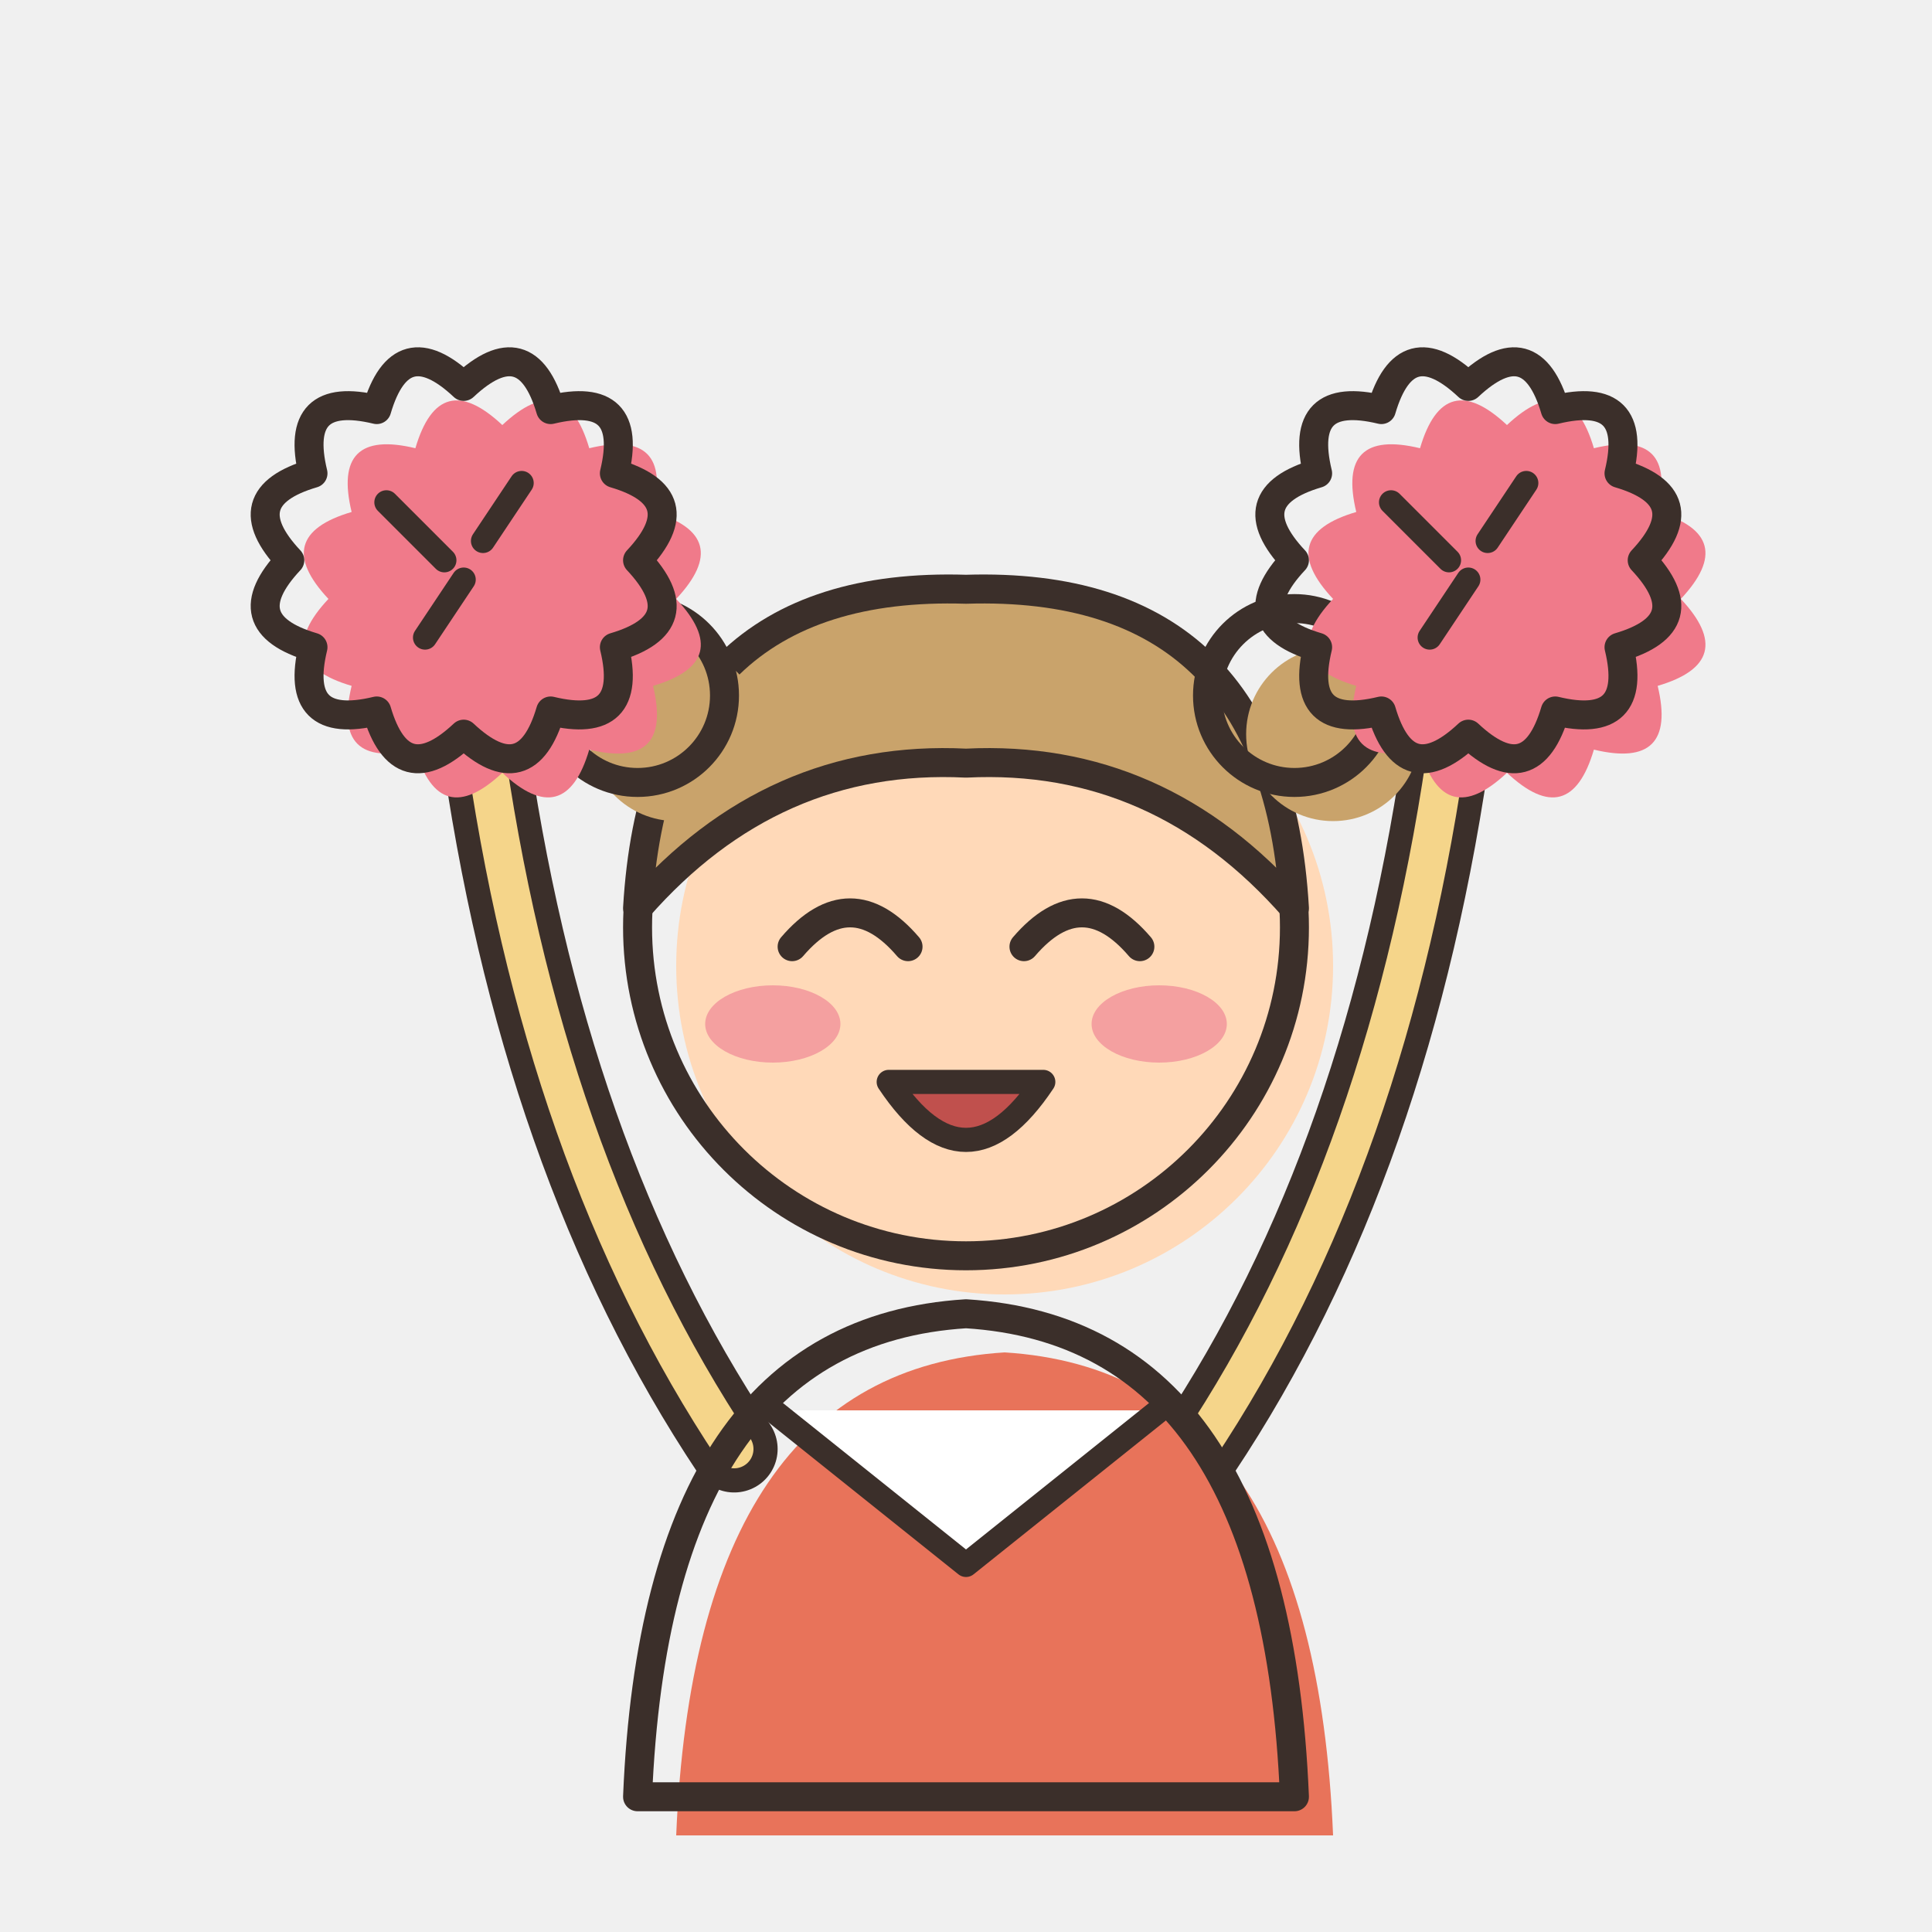
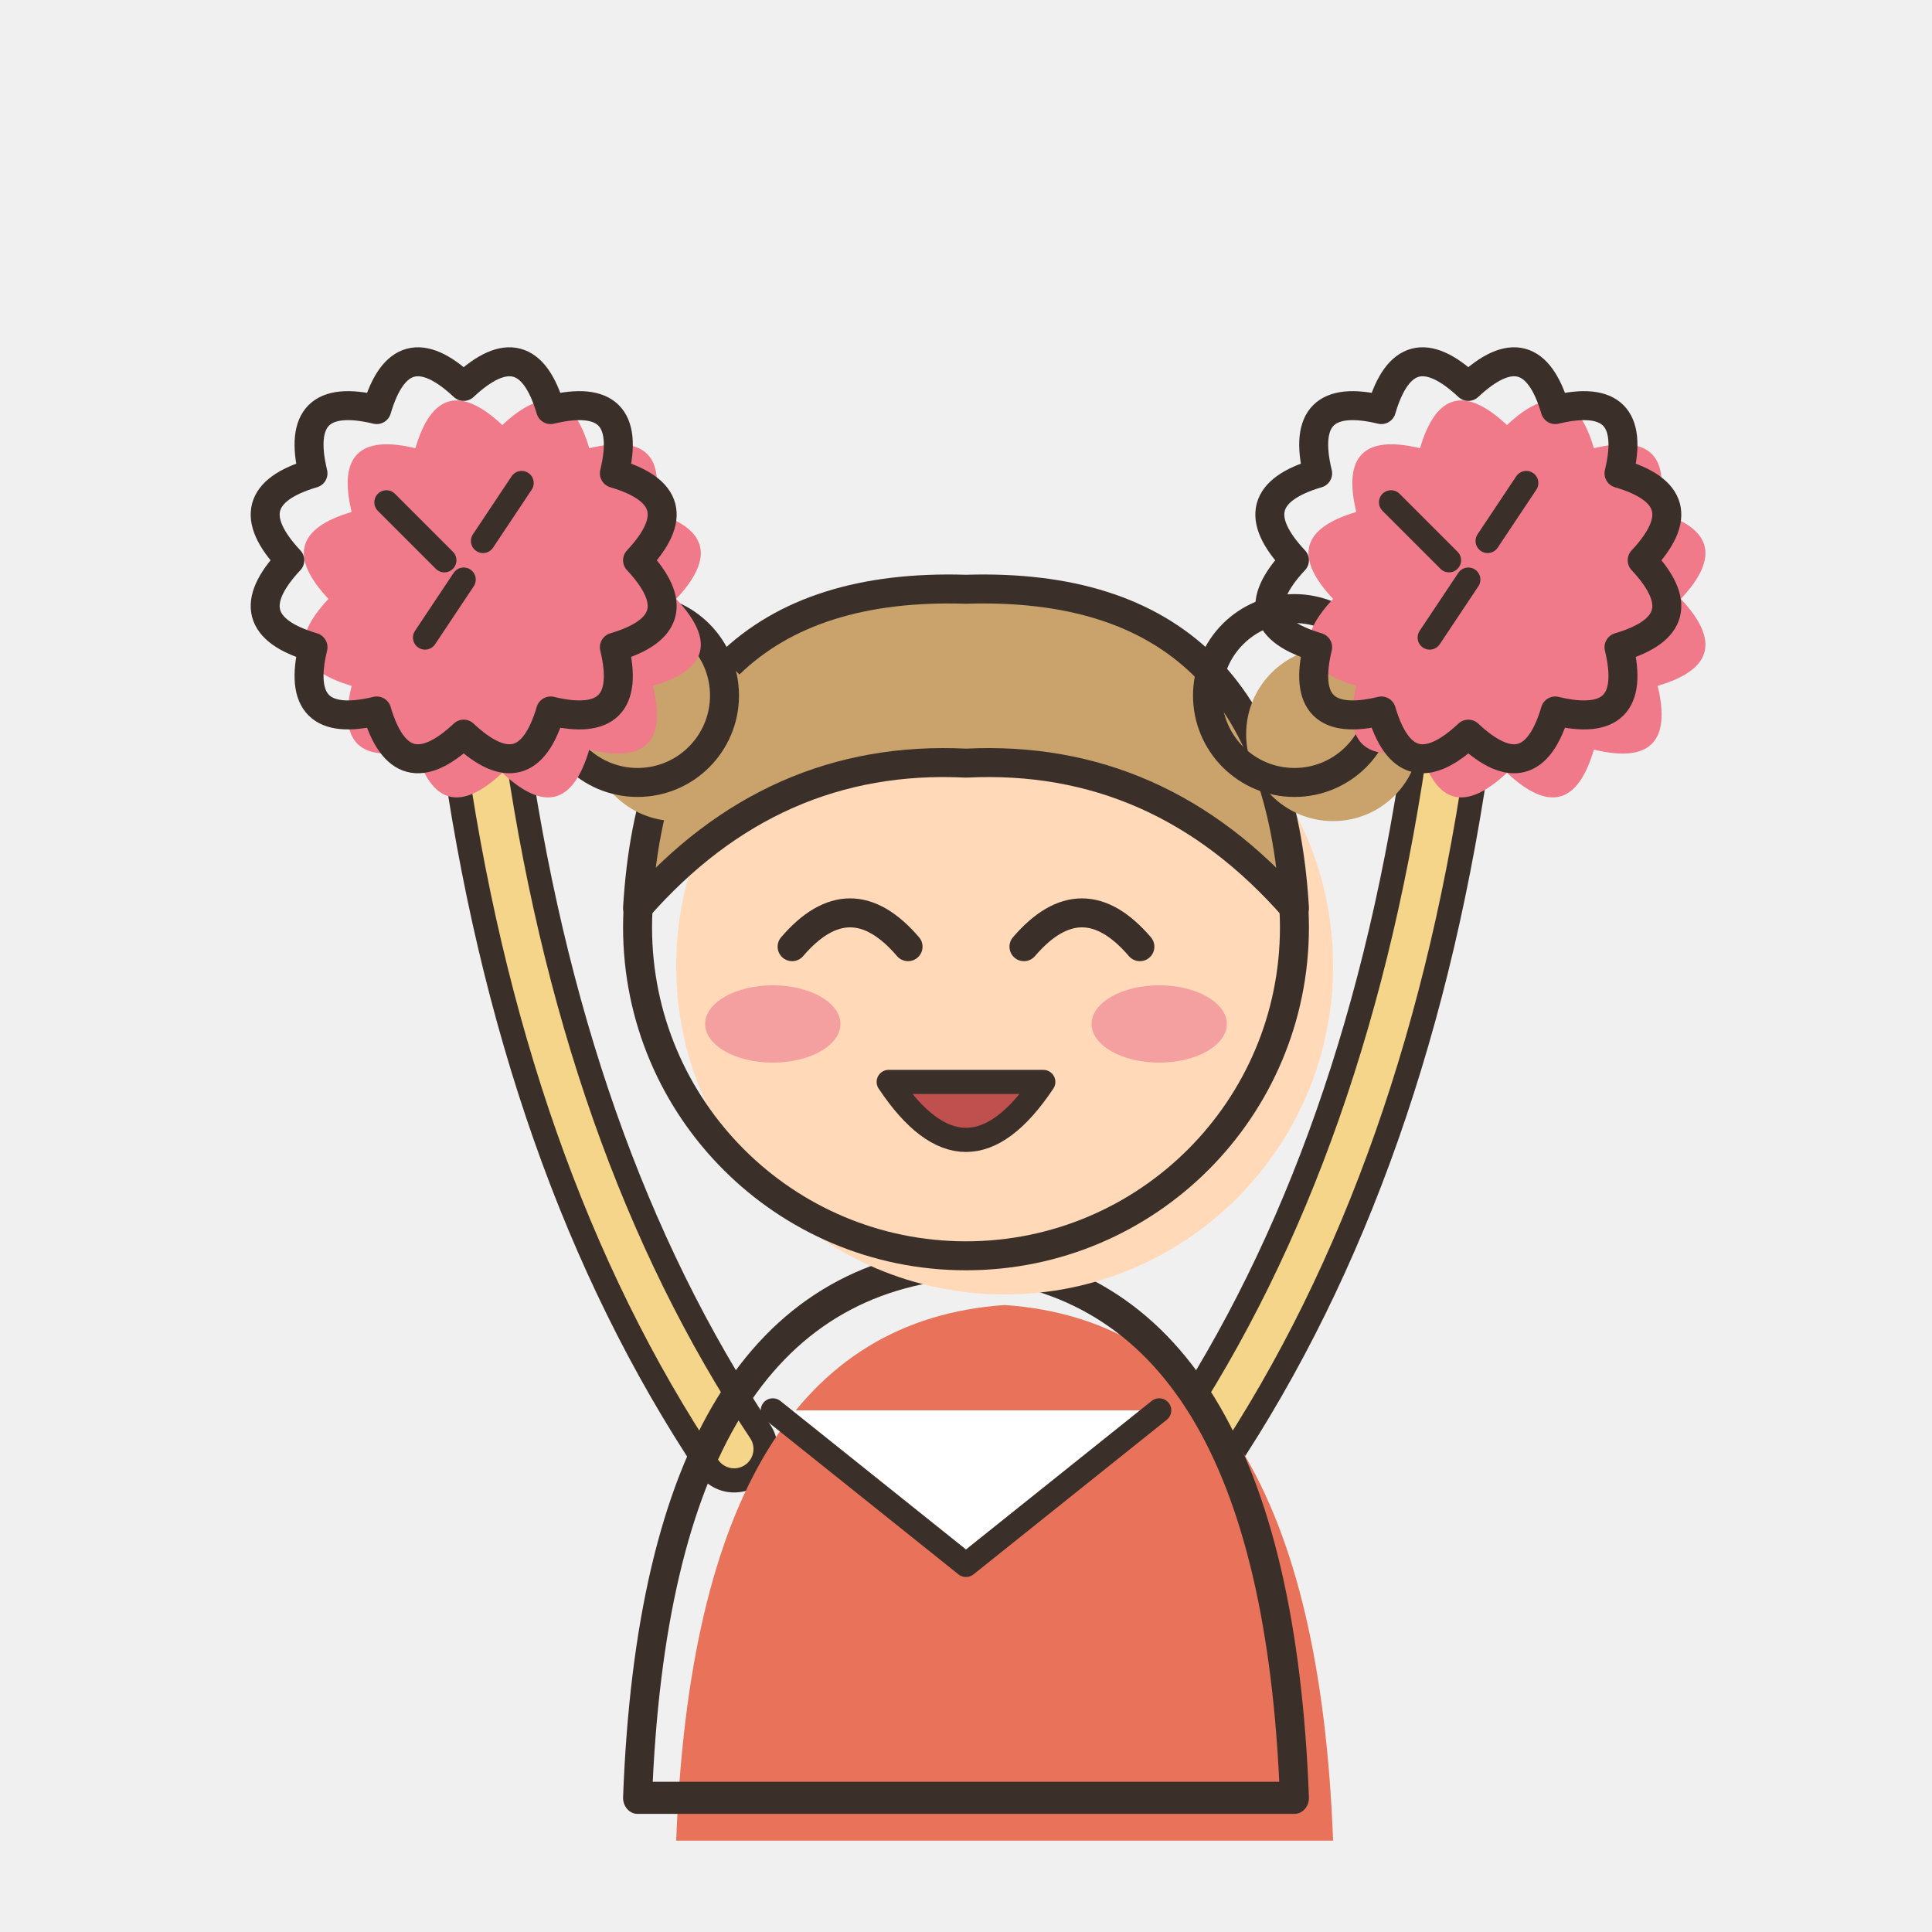
<svg xmlns="http://www.w3.org/2000/svg" viewBox="0 0 200 200" width="1000" height="1000">
  <g stroke="#3b2f2a" stroke-width="3" stroke-linecap="round" stroke-linejoin="round">
    <path d="M76 150 Q56 120 50 76" stroke-width="9" fill="none" />
    <path d="M76 150 Q56 120 50 76" stroke="#f5d58a" stroke-width="4" fill="none" />
    <path d="M124 150 Q144 120 150 76" stroke-width="9" fill="none" />
    <path d="M124 150 Q144 120 150 76" stroke="#f5d58a" stroke-width="4" fill="none" />
-     <g transform="translate(4 4)">
-       <path d="M66 186 Q68 138 100 136 Q132 138 134 186Z" fill="#e8735a" stroke="none" />
+     <g transform="translate(0 185.0) scale(1 1.109) translate(0 -185.0)">
+       <g transform="translate(4 4)">
+         <path d="M66 186 Q68 138 100 136 Q132 138 134 186Z" fill="#e8735a" stroke="none" />
+       </g>
+       <path d="M66 186 Q68 138 100 136 Q132 138 134 186Z" fill="none" />
    </g>
-     <path d="M66 186 Q68 138 100 136 Q132 138 134 186Z" fill="none" />
    <path d="M80 146 L100 162 L120 146" stroke-width="2.5" fill="#ffffff" />
    <g transform="translate(4 4)">
      <circle cx="100" cy="96" r="34" fill="#ffd9b8" stroke="none" />
    </g>
    <circle cx="100" cy="96" r="34" fill="none" />
    <path d="M66 94 Q68 60 100 61 Q132 60 134 94 Q120 78 100 79 Q80 78 66 94Z" fill="#c9a36b" />
    <g transform="translate(4 4)">
      <circle cx="66" cy="72" r="9" fill="#c9a36b" stroke="none" />
    </g>
    <circle cx="66" cy="72" r="9" fill="none" />
    <g transform="translate(4 4)">
      <circle cx="134" cy="72" r="9" fill="#c9a36b" stroke="none" />
    </g>
    <circle cx="134" cy="72" r="9" fill="none" />
    <path d="M82 98 Q88 91 94 98 M106 98 Q112 91 118 98" stroke-width="3" fill="none" />
    <ellipse cx="80" cy="106" rx="7" ry="4" fill="#f4a0a0" stroke="none" />
    <ellipse cx="120" cy="106" rx="7" ry="4" fill="#f4a0a0" stroke="none" />
    <path d="M92 112 Q100 124 108 112Z" stroke-width="2.5" fill="#c0504d" />
    <g transform="translate(4 4)">
      <path d="M66.0 58.0 Q72.1 64.5 63.6 67.0 Q65.7 75.7 57.0 73.6 Q54.5 82.1 48.0 76.0 Q41.5 82.1 39.0 73.6 Q30.3 75.7 32.4 67.0 Q23.9 64.5 30.0 58.0 Q23.9 51.5 32.4 49.0 Q30.3 40.3 39.0 42.4 Q41.5 33.9 48.0 40.0 Q54.5 33.9 57.0 42.4 Q65.7 40.3 63.6 49.0 Q72.1 51.5 66.0 58.0Z" fill="#f07a8a" stroke="none" />
    </g>
    <path d="M66.0 58.0 Q72.1 64.5 63.6 67.0 Q65.7 75.7 57.0 73.6 Q54.5 82.1 48.0 76.0 Q41.5 82.1 39.0 73.6 Q30.3 75.7 32.4 67.0 Q23.9 64.5 30.0 58.0 Q23.9 51.5 32.4 49.0 Q30.3 40.3 39.0 42.4 Q41.5 33.9 48.0 40.0 Q54.5 33.9 57.0 42.4 Q65.7 40.3 63.6 49.0 Q72.1 51.5 66.0 58.0Z" fill="none" />
    <path d="M40 52 L46 58 M54 50 L50 56 M44 66 L48 60" stroke-width="2.5" fill="none" />
    <g transform="translate(4 4)">
      <path d="M170.0 58.0 Q176.1 64.5 167.6 67.0 Q169.7 75.7 161.0 73.6 Q158.5 82.1 152.0 76.0 Q145.5 82.1 143.0 73.6 Q134.3 75.7 136.4 67.0 Q127.9 64.5 134.0 58.0 Q127.9 51.5 136.4 49.0 Q134.3 40.3 143.0 42.4 Q145.5 33.9 152.0 40.0 Q158.5 33.9 161.0 42.4 Q169.7 40.3 167.6 49.0 Q176.1 51.5 170.0 58.0Z" fill="#f07a8a" stroke="none" />
    </g>
    <path d="M170.0 58.0 Q176.1 64.5 167.6 67.0 Q169.7 75.7 161.0 73.6 Q158.5 82.1 152.0 76.0 Q145.5 82.1 143.0 73.6 Q134.3 75.7 136.4 67.0 Q127.9 64.5 134.0 58.0 Q127.9 51.5 136.4 49.0 Q134.3 40.3 143.0 42.4 Q145.5 33.9 152.0 40.0 Q158.5 33.9 161.0 42.4 Q169.7 40.3 167.6 49.0 Q176.1 51.5 170.0 58.0Z" fill="none" />
    <path d="M144 52 L150 58 M158 50 L154 56 M148 66 L152 60" stroke-width="2.5" fill="none" />
  </g>
</svg>
